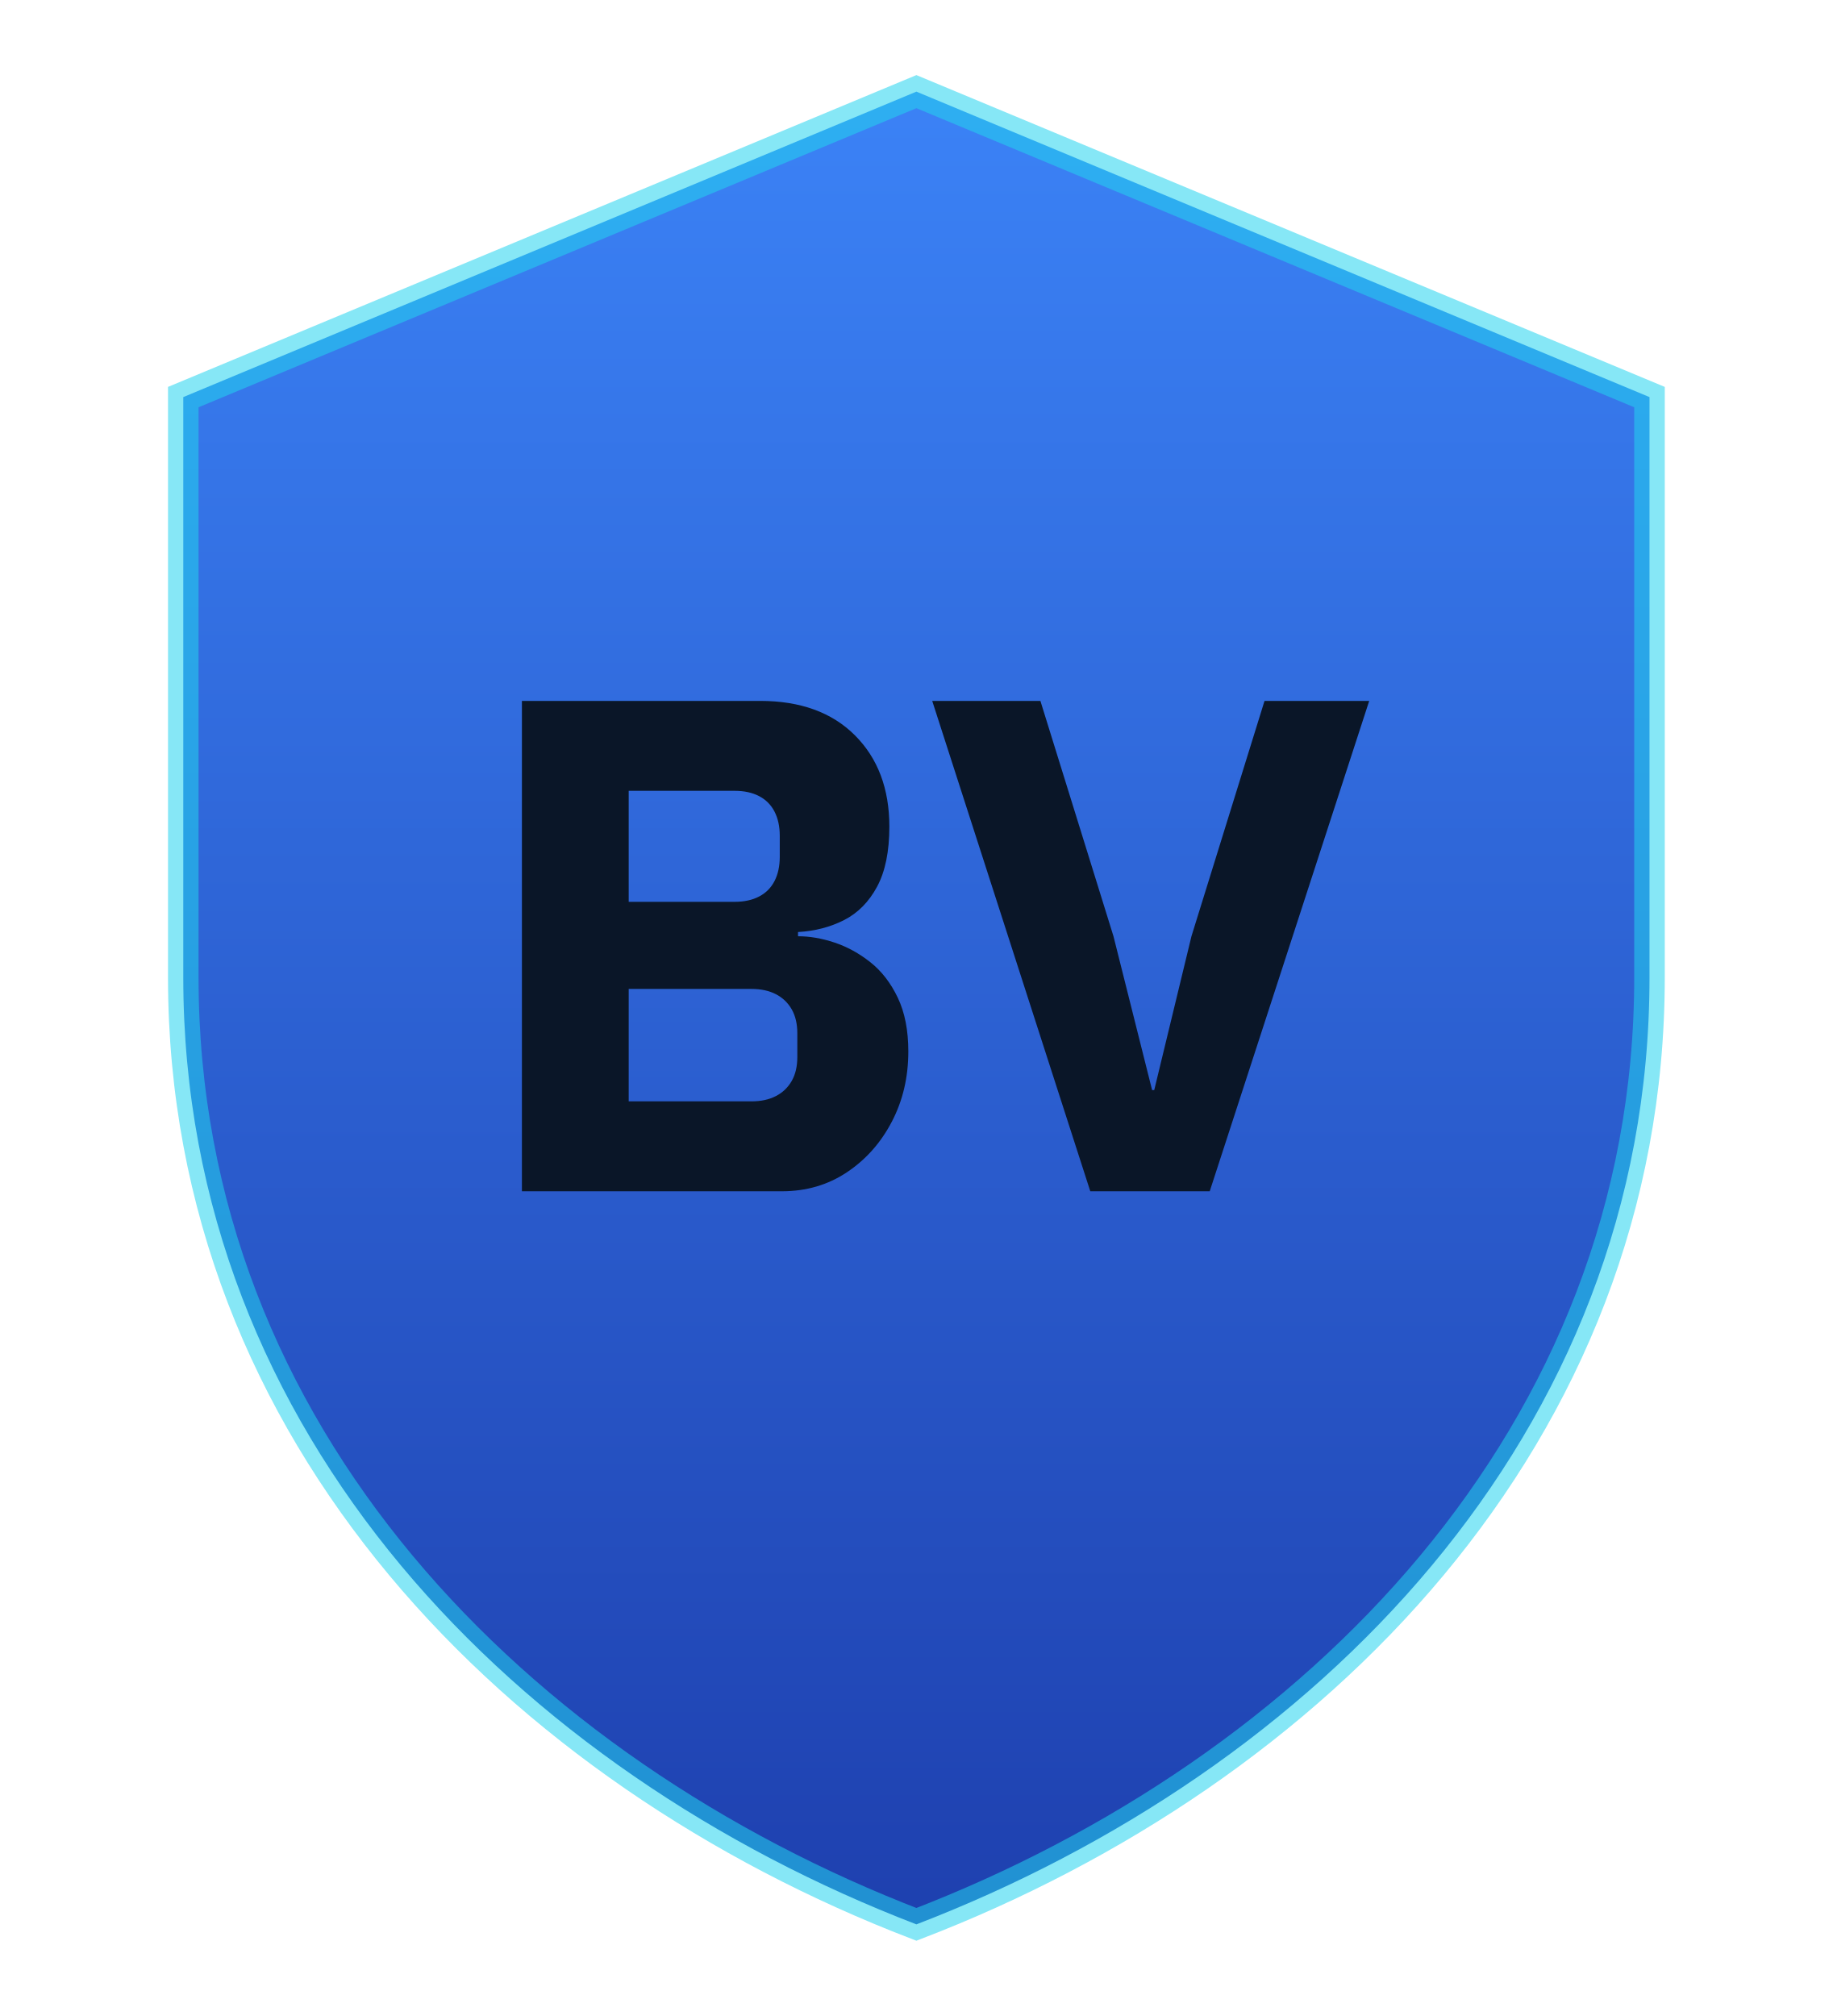
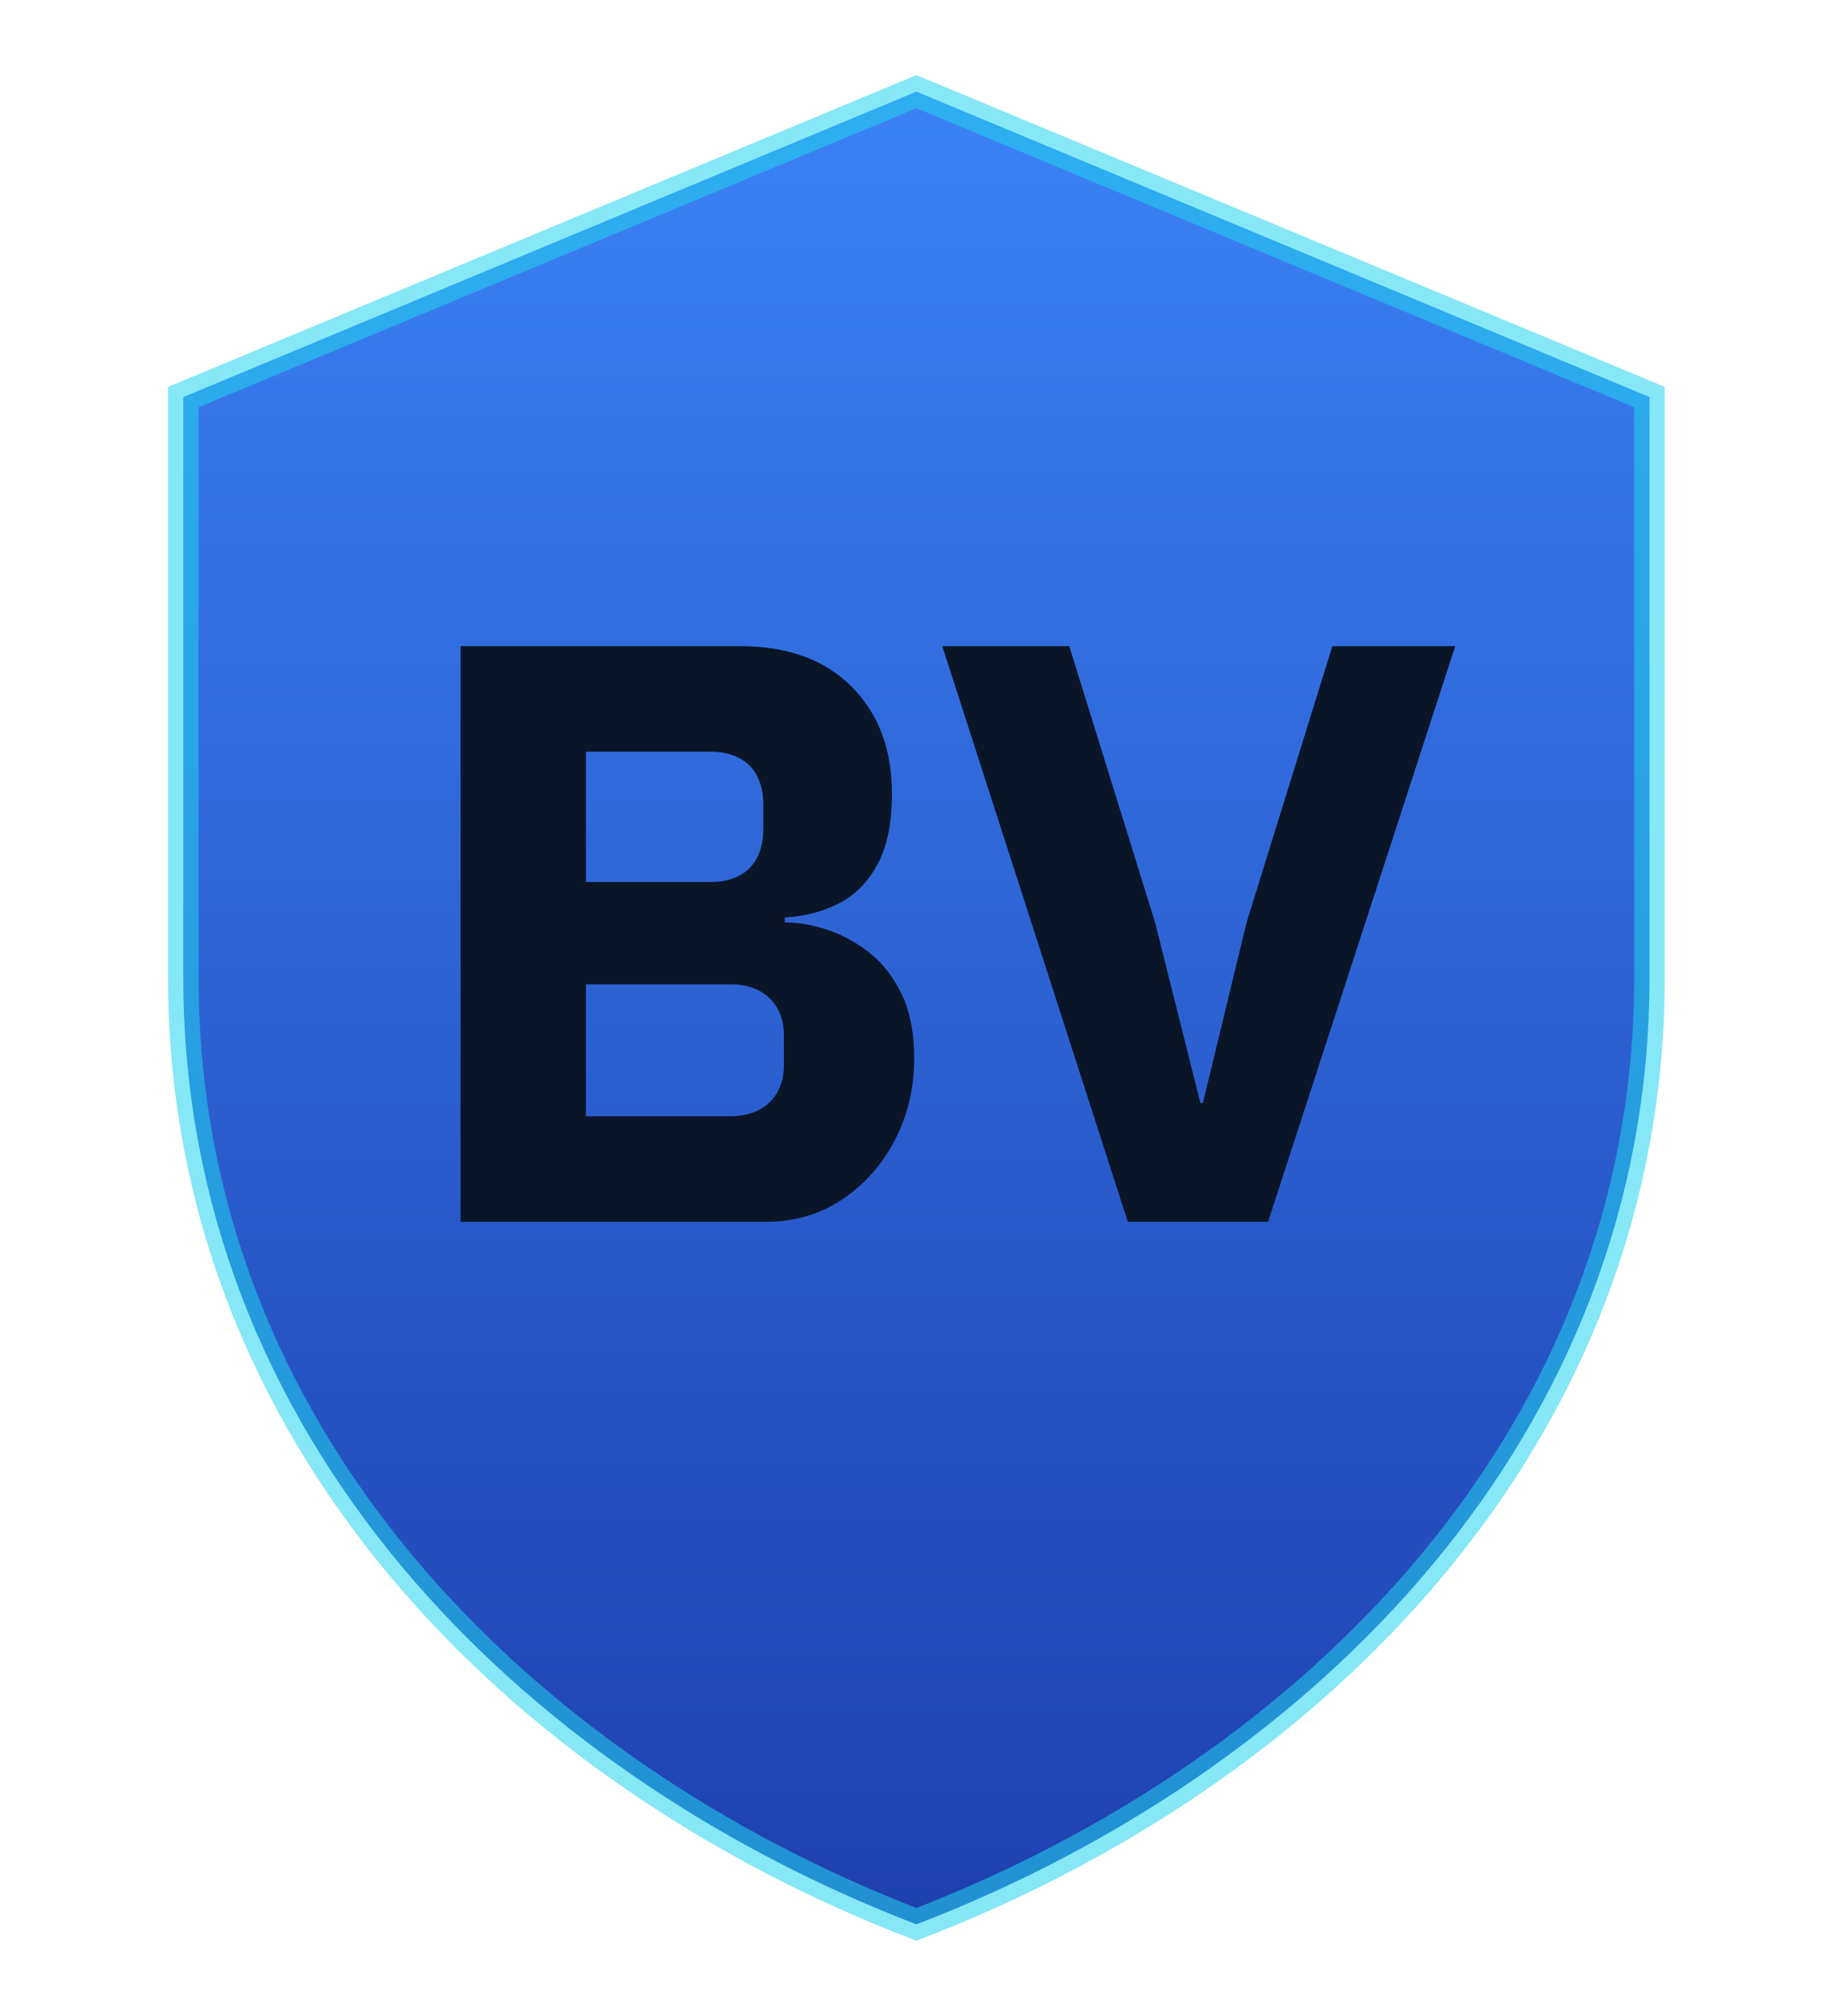
<svg xmlns="http://www.w3.org/2000/svg" viewBox="0 0 120 132">
  <defs>
    <linearGradient id="g" x1="0" y1="0" x2="0" y2="1">
      <stop offset="0" stop-color="#3B82F6" />
      <stop offset="1" stop-color="#1E40AF" />
    </linearGradient>
  </defs>
  <path d="M60 6 L108 26 L108 64 C108 94 86 116 60 126 C34 116 12 94 12 64 L12 26 Z" fill="url(#g)" />
  <path d="M60 6 L108 26 L108 64 C108 94 86 116 60 126 C34 116 12 94 12 64 L12 26 Z" fill="none" stroke="#22D3EE" stroke-width="2" opacity="0.55" />
-   <g transform="translate(30.63,78.00) scale(0.046,-0.046)" fill="#0A1628">
+   <g transform="translate(26.00,80.00) scale(0.054,-0.054)" fill="#0A1628">
    <path transform="translate(0.00,0)" d="M77 0V698H416Q502 698 551.0 649.0Q600 600 600 519Q600 466 582.5 433.5Q565 401 535.5 386.0Q506 371 470 369V363Q495 363 522.0 354.0Q549 345 573.0 326.0Q597 307 612.0 275.5Q627 244 627 199Q627 144 603.5 99.0Q580 54 539.5 27.0Q499 0 447 0ZM229 288V128H404Q424 128 438.5 135.5Q453 143 461.0 157.0Q469 171 469 191V225Q469 245 461.0 259.0Q453 273 438.5 280.5Q424 288 404 288ZM229 570V412H380Q400 412 414.5 419.5Q429 427 436.5 441.5Q444 456 444 476V506Q444 526 436.5 540.5Q429 555 414.5 562.5Q400 570 380 570Z" />
    <path transform="translate(647.00,0)" d="M409 0H239L14 698H168L272 363L327 144H330L383 363L487 698H636Z" />
  </g>
</svg>
